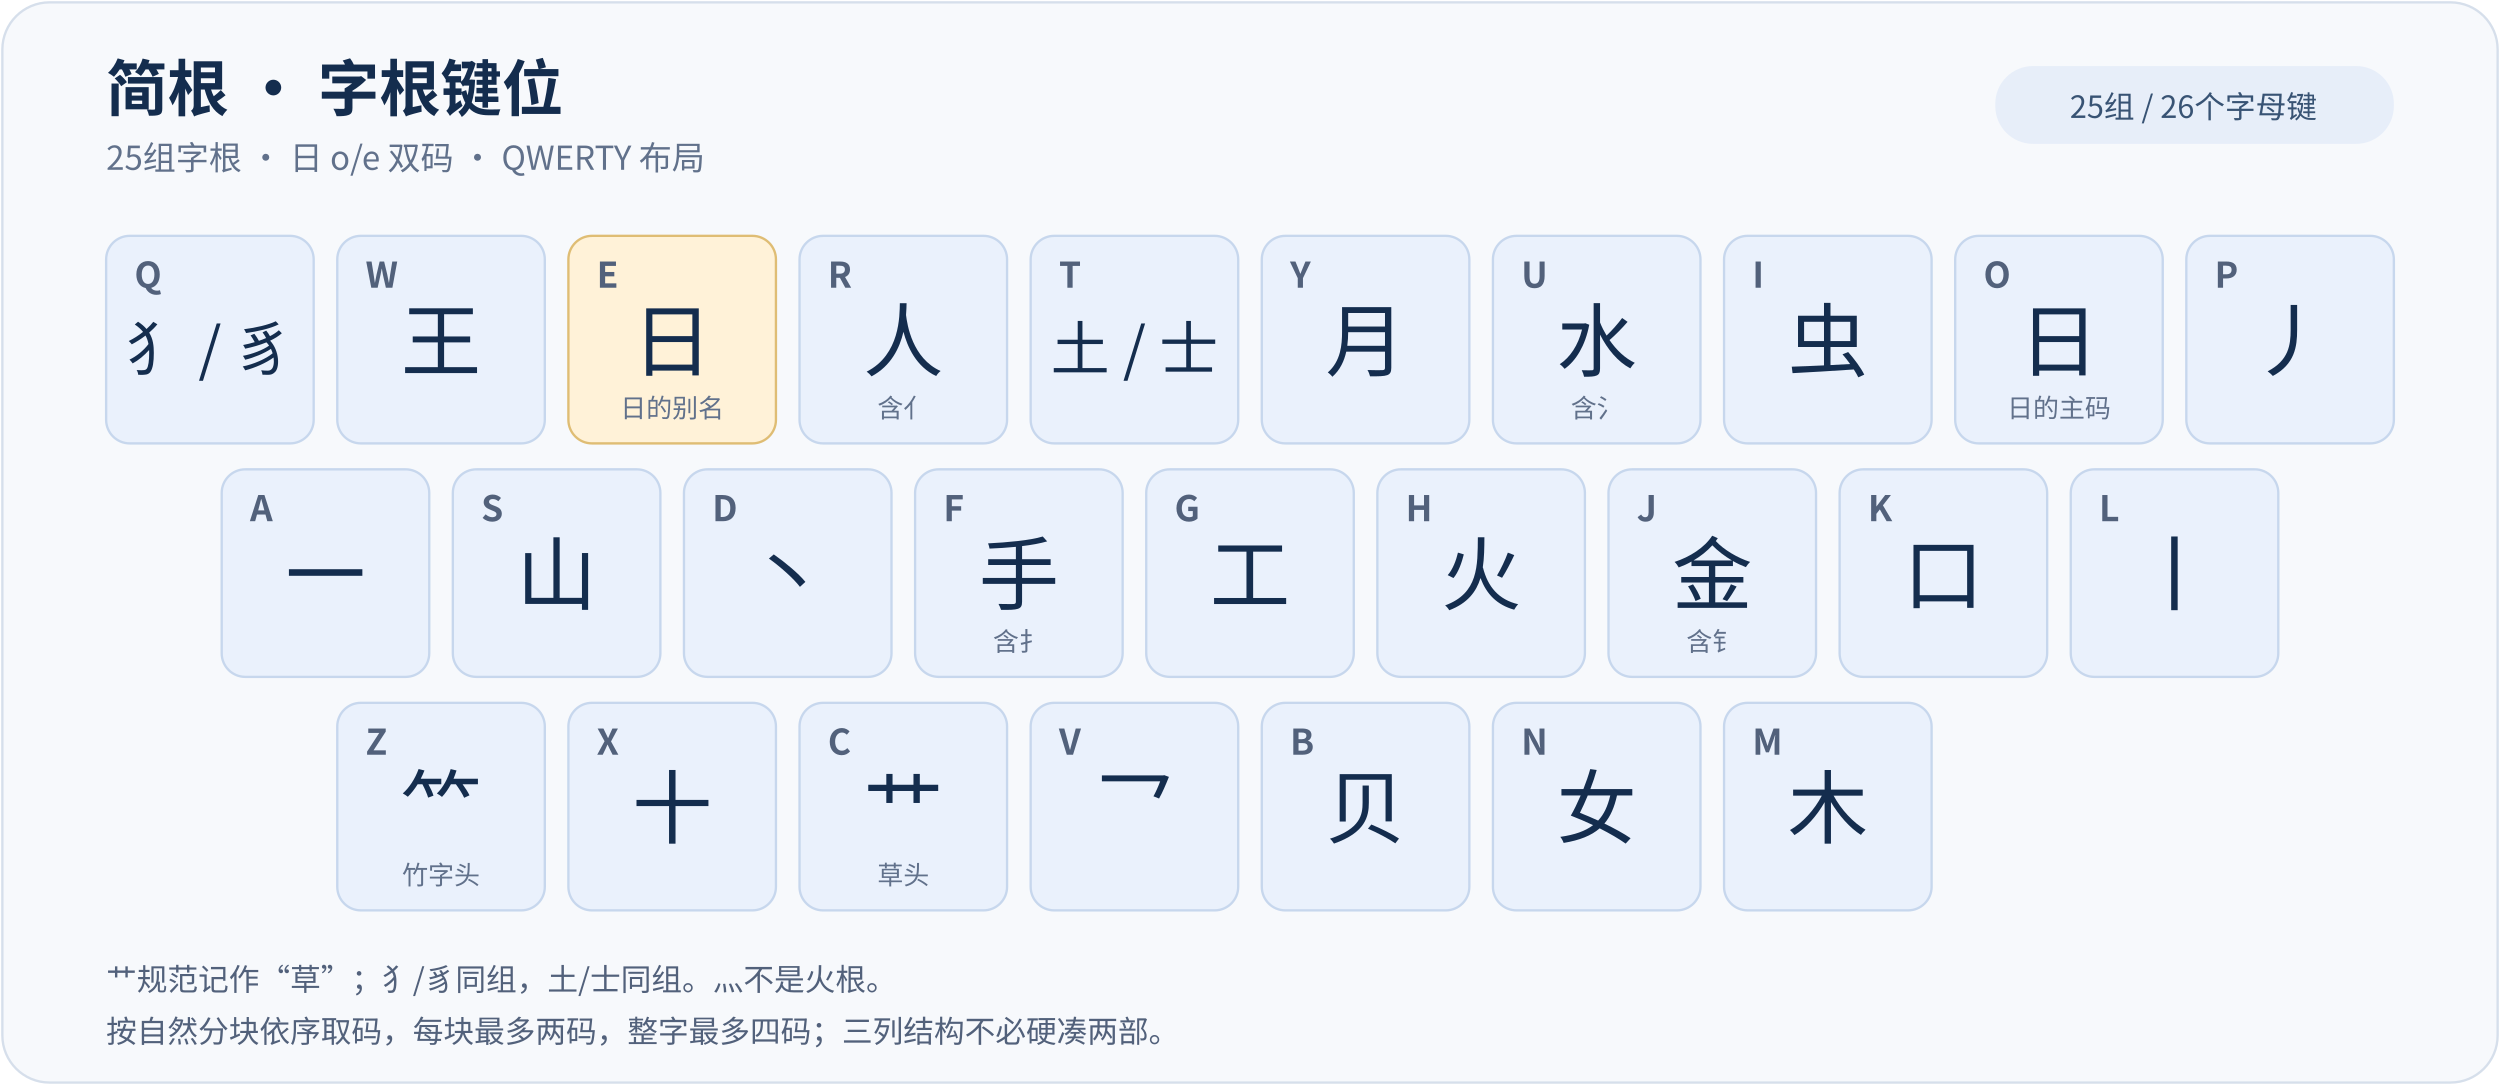
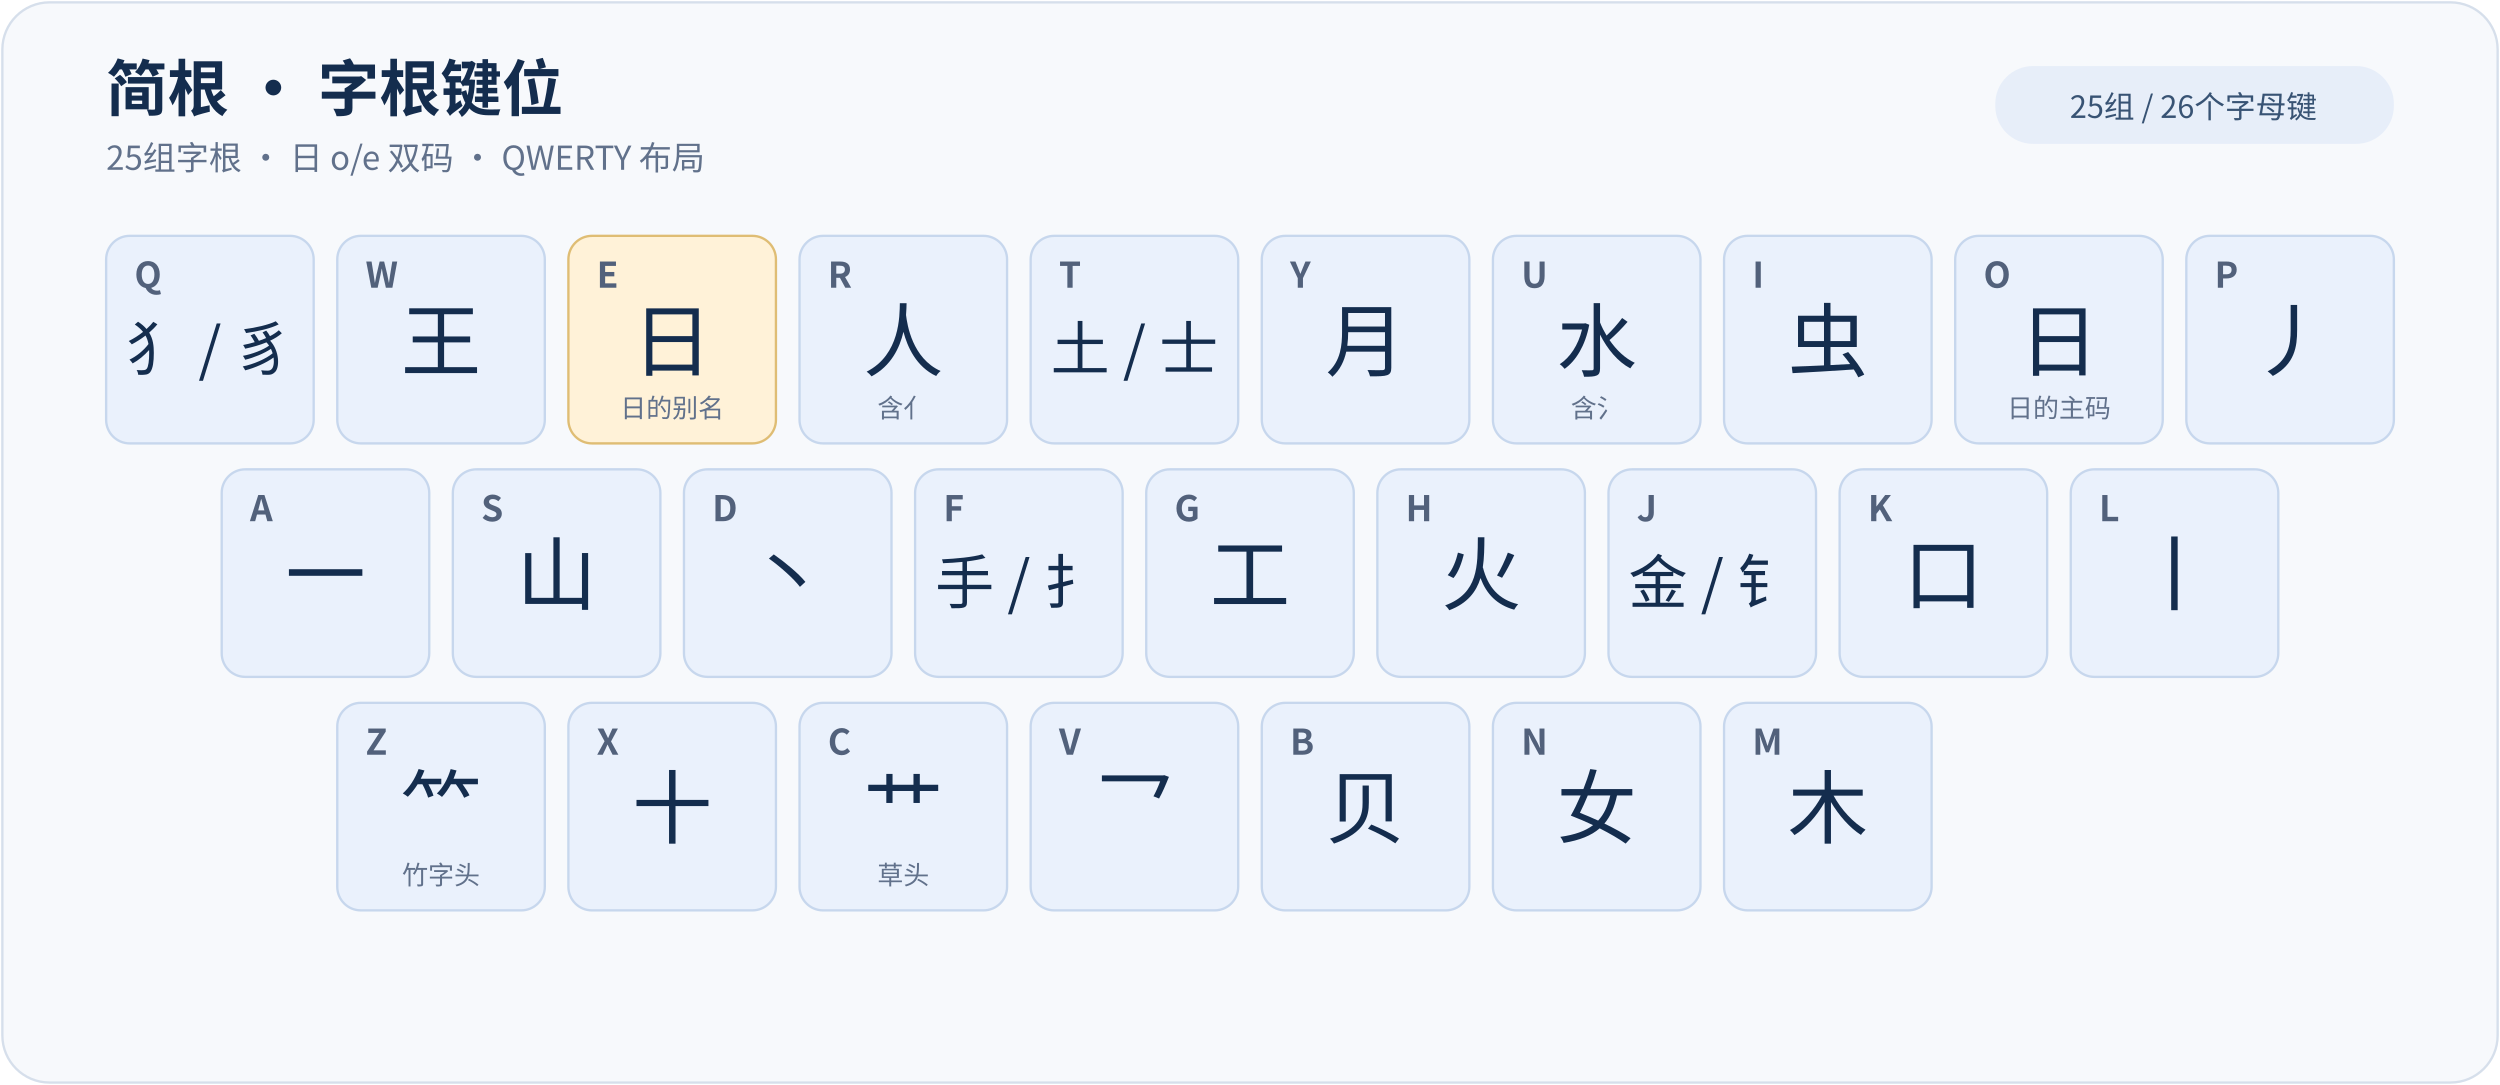
<svg xmlns="http://www.w3.org/2000/svg" width="1060" height="460" viewBox="0 0 1060 460" role="img" aria-labelledby="title description">
  <style>text{font-family:"Noto Sans CJK SC","Microsoft YaHei","PingFang SC",sans-serif}.letter{font-size:15px;font-weight:700;fill:#52617b}.root{font-size:34px;font-weight:500;fill:#142d4e}.note{font-size:11px;fill:#61718b}</style>
  <rect x="1" y="1" width="1058" height="458" rx="20" fill="#f7f9fc" stroke="#d6dfeb" />
  <text x="45" y="47" font-size="26" font-weight="700" fill="#142d4e">简根 · 字根键位</text>
  <text x="45" y="72" font-size="14" fill="#61718b">25组字根 · 日 o/e 双码 · QWERTY 布局</text>
  <rect x="846" y="28" width="169" height="33" rx="16" fill="#e7eef9" />
  <text x="930" y="50" text-anchor="middle" font-size="13" fill="#385374">25组 / 26个字母键</text>
  <g data-key="q" data-roots="犭豸" data-alias="false" transform="translate(45 100)">
    <rect width="88" height="88" rx="10" fill="#eaf1fc" stroke="#c7d7ed" />
    <text class="letter" x="12" y="22">Q</text>
    <text class="root" style="font-size:25px" x="44" y="57" text-anchor="middle">犭 / 豸</text>
  </g>
  <g data-key="w" data-roots="王" data-alias="false" transform="translate(143 100)">
    <rect width="88" height="88" rx="10" fill="#eaf1fc" stroke="#c7d7ed" />
    <text class="letter" x="12" y="22">W</text>
    <text class="root" x="44" y="57" text-anchor="middle">王</text>
  </g>
  <g data-key="e" data-roots="日" data-alias="true" transform="translate(241 100)">
    <rect width="88" height="88" rx="10" fill="#fff2d8" stroke="#dfbd74" />
    <text class="letter" x="12" y="22">E</text>
    <text class="root" x="44" y="57" text-anchor="middle">日</text>
    <text class="note" x="44" y="77" text-anchor="middle">日的别名</text>
  </g>
  <g data-key="r" data-roots="人" data-alias="false" transform="translate(339 100)">
    <rect width="88" height="88" rx="10" fill="#eaf1fc" stroke="#c7d7ed" />
    <text class="letter" x="12" y="22">R</text>
    <text class="root" x="44" y="57" text-anchor="middle">人</text>
    <text class="note" x="44" y="77" text-anchor="middle">含亻</text>
  </g>
  <g data-key="t" data-roots="土士" data-alias="false" transform="translate(437 100)">
    <rect width="88" height="88" rx="10" fill="#eaf1fc" stroke="#c7d7ed" />
    <text class="letter" x="12" y="22">T</text>
    <text class="root" style="font-size:25px" x="44" y="57" text-anchor="middle">土 / 士</text>
  </g>
  <g data-key="y" data-roots="月" data-alias="false" transform="translate(535 100)">
    <rect width="88" height="88" rx="10" fill="#eaf1fc" stroke="#c7d7ed" />
    <text class="letter" x="12" y="22">Y</text>
    <text class="root" x="44" y="57" text-anchor="middle">月</text>
  </g>
  <g data-key="u" data-roots="水" data-alias="false" transform="translate(633 100)">
    <rect width="88" height="88" rx="10" fill="#eaf1fc" stroke="#c7d7ed" />
    <text class="letter" x="12" y="22">U</text>
    <text class="root" x="44" y="57" text-anchor="middle">水</text>
    <text class="note" x="44" y="77" text-anchor="middle">含氵</text>
  </g>
  <g data-key="i" data-roots="虫" data-alias="false" transform="translate(731 100)">
    <rect width="88" height="88" rx="10" fill="#eaf1fc" stroke="#c7d7ed" />
    <text class="letter" x="12" y="22">I</text>
    <text class="root" x="44" y="57" text-anchor="middle">虫</text>
  </g>
  <g data-key="o" data-roots="日" data-alias="false" transform="translate(829 100)">
    <rect width="88" height="88" rx="10" fill="#eaf1fc" stroke="#c7d7ed" />
    <text class="letter" x="12" y="22">O</text>
    <text class="root" x="44" y="57" text-anchor="middle">日</text>
    <text class="note" x="44" y="77" text-anchor="middle">日的主码</text>
  </g>
  <g data-key="p" data-roots="丿" data-alias="false" transform="translate(927 100)">
    <rect width="88" height="88" rx="10" fill="#eaf1fc" stroke="#c7d7ed" />
    <text class="letter" x="12" y="22">P</text>
    <text class="root" x="44" y="57" text-anchor="middle">丿</text>
  </g>
  <g data-key="a" data-roots="一" data-alias="false" transform="translate(94 199)">
    <rect width="88" height="88" rx="10" fill="#eaf1fc" stroke="#c7d7ed" />
    <text class="letter" x="12" y="22">A</text>
    <text class="root" x="44" y="57" text-anchor="middle">一</text>
  </g>
  <g data-key="s" data-roots="山" data-alias="false" transform="translate(192 199)">
    <rect width="88" height="88" rx="10" fill="#eaf1fc" stroke="#c7d7ed" />
    <text class="letter" x="12" y="22">S</text>
    <text class="root" x="44" y="57" text-anchor="middle">山</text>
  </g>
  <g data-key="d" data-roots="丶" data-alias="false" transform="translate(290 199)">
    <rect width="88" height="88" rx="10" fill="#eaf1fc" stroke="#c7d7ed" />
    <text class="letter" x="12" y="22">D</text>
    <text class="root" x="44" y="57" text-anchor="middle">丶</text>
  </g>
-   <g data-key="f" data-roots="手" data-alias="false" transform="translate(388 199)">
+   <g data-key="f" data-roots="手扌" data-alias="false" transform="translate(388 199)">
    <rect width="88" height="88" rx="10" fill="#eaf1fc" stroke="#c7d7ed" />
    <text class="letter" x="12" y="22">F</text>
-     <text class="root" x="44" y="57" text-anchor="middle">手</text>
-     <text class="note" x="44" y="77" text-anchor="middle">含扌</text>
+     <text class="root" style="font-size:25px" x="44" y="57" text-anchor="middle">手 / 扌</text>
  </g>
  <g data-key="g" data-roots="工" data-alias="false" transform="translate(486 199)">
    <rect width="88" height="88" rx="10" fill="#eaf1fc" stroke="#c7d7ed" />
    <text class="letter" x="12" y="22">G</text>
    <text class="root" x="44" y="57" text-anchor="middle">工</text>
  </g>
  <g data-key="h" data-roots="火" data-alias="false" transform="translate(584 199)">
    <rect width="88" height="88" rx="10" fill="#eaf1fc" stroke="#c7d7ed" />
    <text class="letter" x="12" y="22">H</text>
    <text class="root" x="44" y="57" text-anchor="middle">火</text>
  </g>
-   <g data-key="j" data-roots="金" data-alias="false" transform="translate(682 199)">
+   <g data-key="j" data-roots="金钅" data-alias="false" transform="translate(682 199)">
    <rect width="88" height="88" rx="10" fill="#eaf1fc" stroke="#c7d7ed" />
    <text class="letter" x="12" y="22">J</text>
-     <text class="root" x="44" y="57" text-anchor="middle">金</text>
-     <text class="note" x="44" y="77" text-anchor="middle">含钅</text>
+     <text class="root" style="font-size:25px" x="44" y="57" text-anchor="middle">金 / 钅</text>
  </g>
  <g data-key="k" data-roots="口" data-alias="false" transform="translate(780 199)">
    <rect width="88" height="88" rx="10" fill="#eaf1fc" stroke="#c7d7ed" />
    <text class="letter" x="12" y="22">K</text>
    <text class="root" x="44" y="57" text-anchor="middle">口</text>
  </g>
  <g data-key="l" data-roots="丨" data-alias="false" transform="translate(878 199)">
    <rect width="88" height="88" rx="10" fill="#eaf1fc" stroke="#c7d7ed" />
    <text class="letter" x="12" y="22">L</text>
    <text class="root" x="44" y="57" text-anchor="middle">丨</text>
  </g>
  <g data-key="z" data-roots="⺮" data-alias="false" transform="translate(143 298)">
    <rect width="88" height="88" rx="10" fill="#eaf1fc" stroke="#c7d7ed" />
    <text class="letter" x="12" y="22">Z</text>
    <text class="root" x="44" y="57" text-anchor="middle">⺮</text>
    <text class="note" x="44" y="77" text-anchor="middle">竹字头</text>
  </g>
  <g data-key="x" data-roots="十" data-alias="false" transform="translate(241 298)">
    <rect width="88" height="88" rx="10" fill="#eaf1fc" stroke="#c7d7ed" />
    <text class="letter" x="12" y="22">X</text>
    <text class="root" x="44" y="57" text-anchor="middle">十</text>
  </g>
  <g data-key="c" data-roots="草" data-alias="false" transform="translate(339 298)">
    <rect width="88" height="88" rx="10" fill="#eaf1fc" stroke="#c7d7ed" />
    <text class="letter" x="12" y="22">C</text>
    <text class="root" x="44" y="57" text-anchor="middle">艹</text>
    <text class="note" x="44" y="77" text-anchor="middle">草头</text>
  </g>
  <g data-key="v" data-roots="乛" data-alias="false" transform="translate(437 298)">
    <rect width="88" height="88" rx="10" fill="#eaf1fc" stroke="#c7d7ed" />
    <text class="letter" x="12" y="22">V</text>
    <text class="root" x="44" y="57" text-anchor="middle">乛</text>
  </g>
  <g data-key="b" data-roots="贝" data-alias="false" transform="translate(535 298)">
    <rect width="88" height="88" rx="10" fill="#eaf1fc" stroke="#c7d7ed" />
    <text class="letter" x="12" y="22">B</text>
    <text class="root" x="44" y="57" text-anchor="middle">贝</text>
  </g>
  <g data-key="n" data-roots="女" data-alias="false" transform="translate(633 298)">
    <rect width="88" height="88" rx="10" fill="#eaf1fc" stroke="#c7d7ed" />
    <text class="letter" x="12" y="22">N</text>
    <text class="root" x="44" y="57" text-anchor="middle">女</text>
  </g>
  <g data-key="m" data-roots="木" data-alias="false" transform="translate(731 298)">
    <rect width="88" height="88" rx="10" fill="#eaf1fc" stroke="#c7d7ed" />
    <text class="letter" x="12" y="22">M</text>
    <text class="root" x="44" y="57" text-anchor="middle">木</text>
  </g>
-   <text x="45" y="420" font-size="13" fill="#52617b">艹规范记作“草”；犭/豸同组，土/士同组。灬不是火根。</text>
-   <text x="45" y="442" font-size="13" fill="#52617b">按自然分块依序取码，每块最多两码，整字最多四码；三列结构不必硬凑两部。</text>
</svg>
